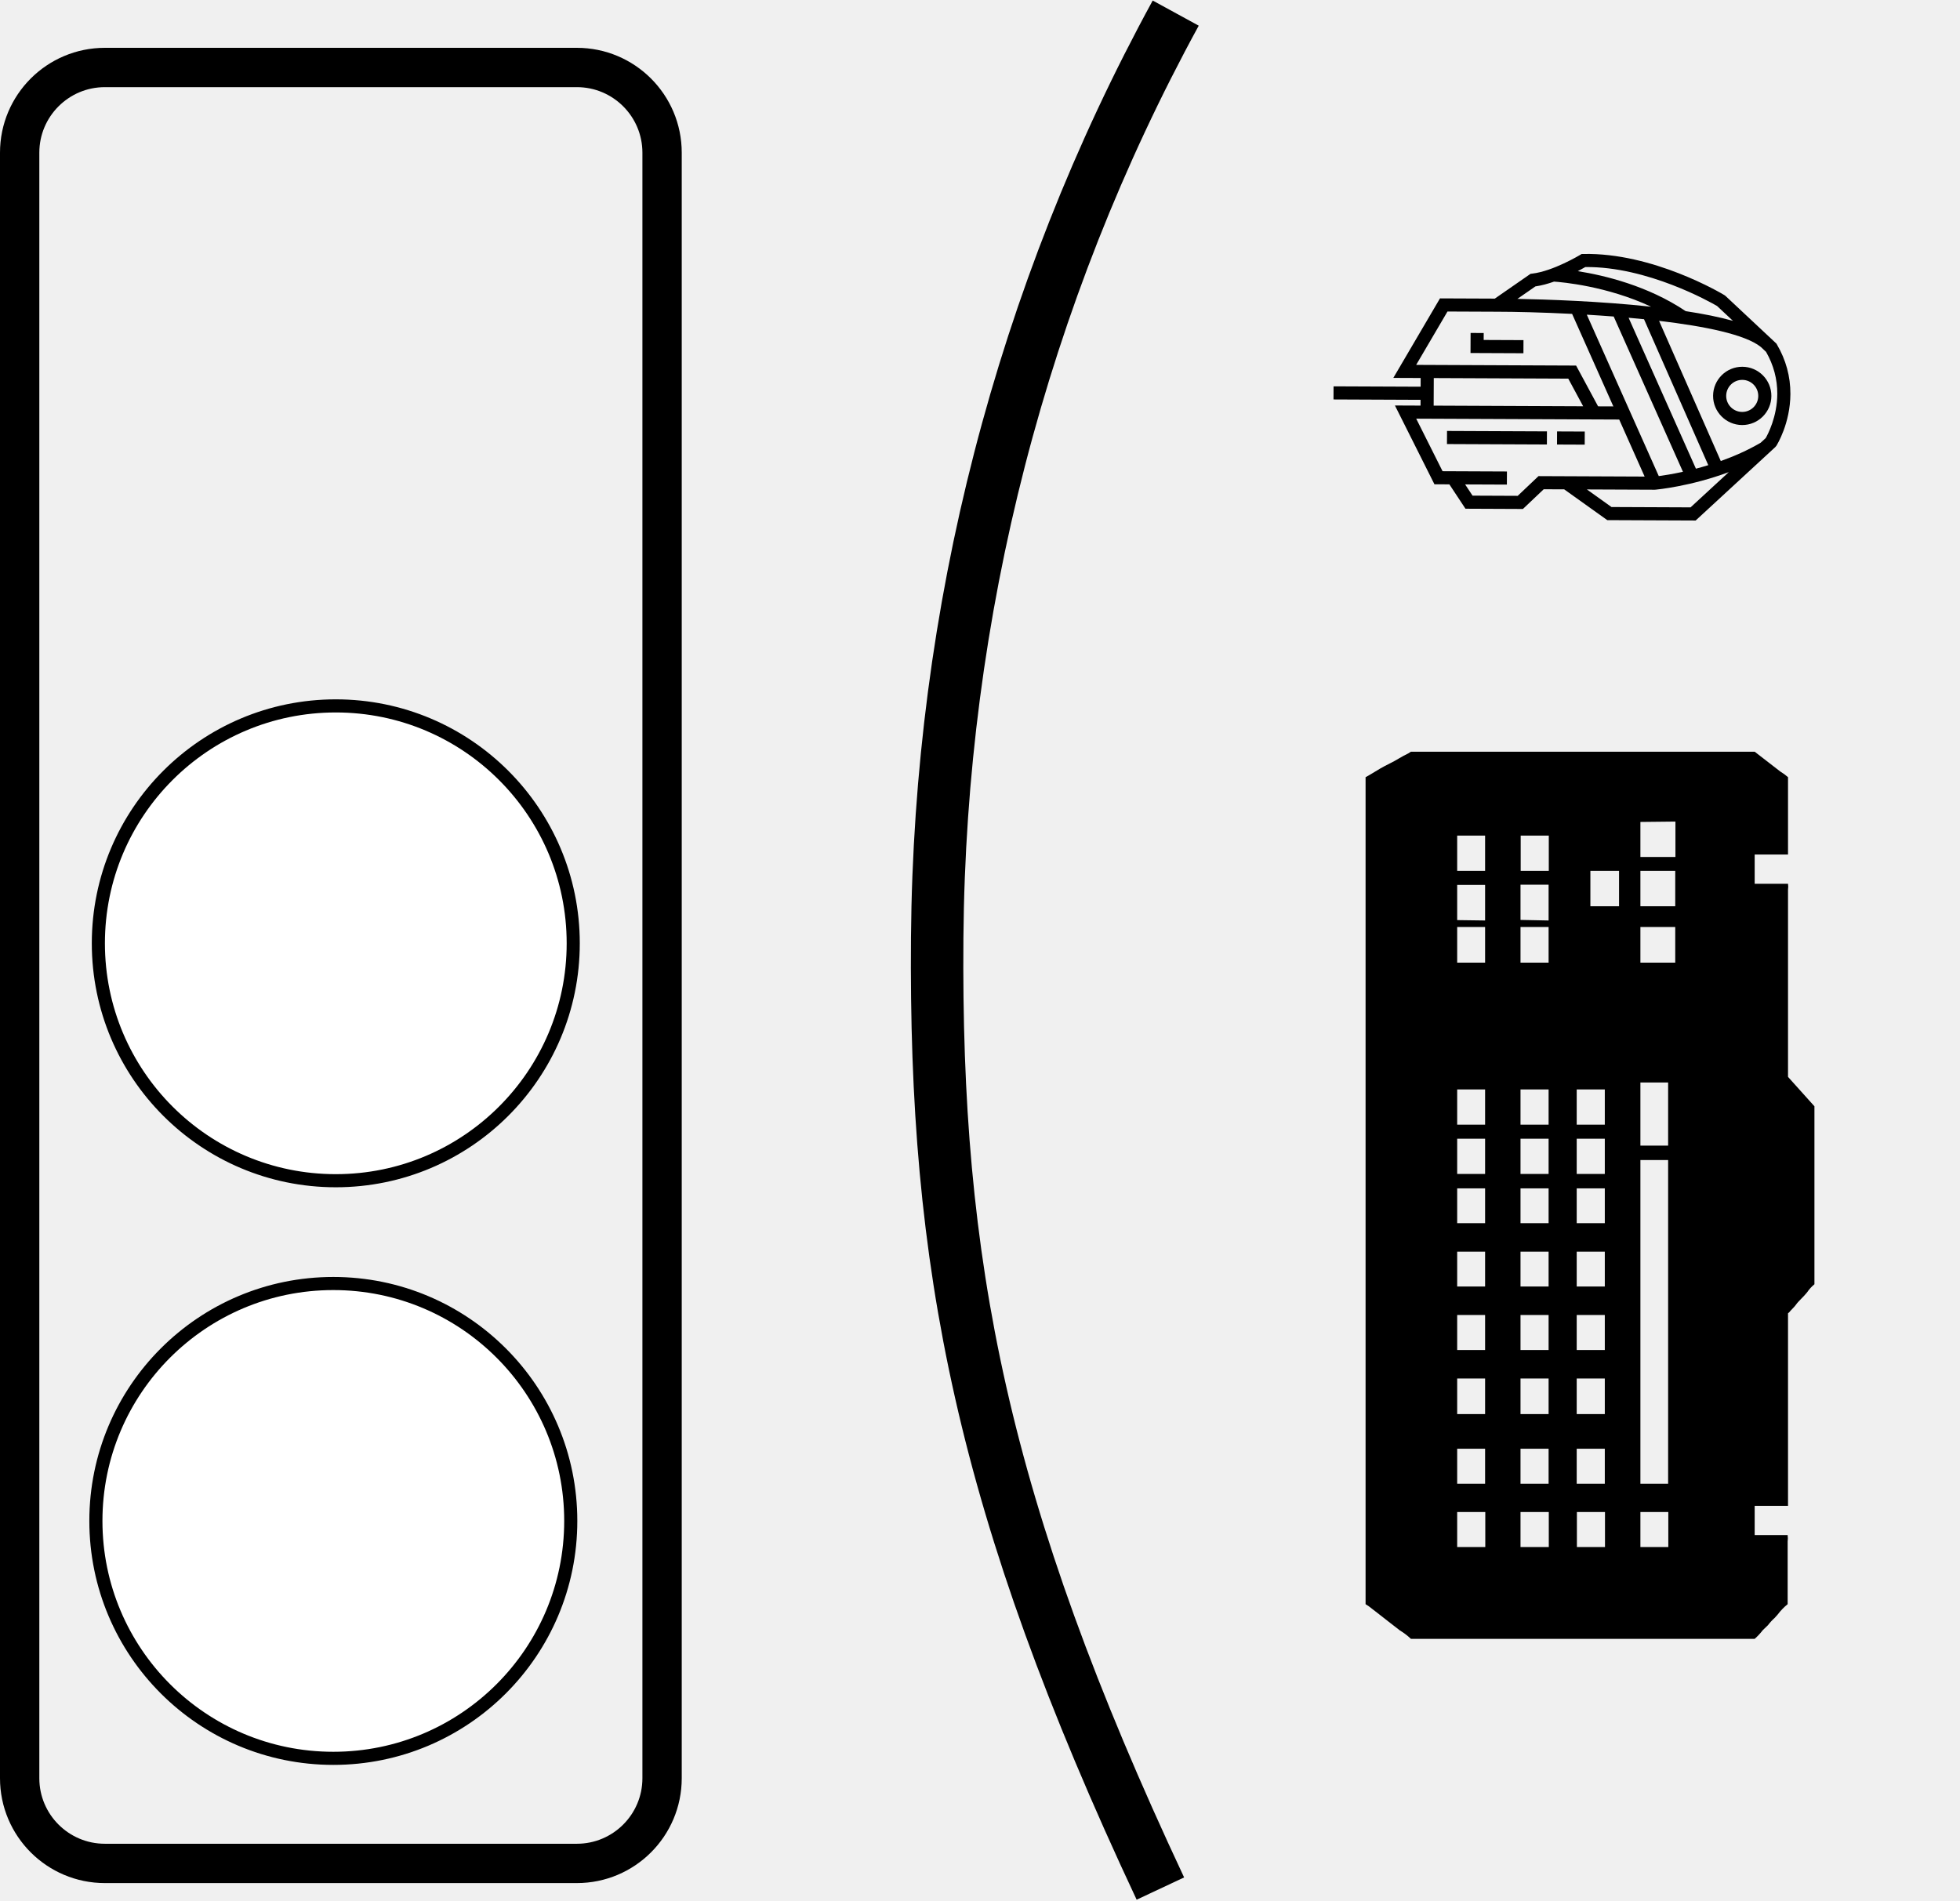
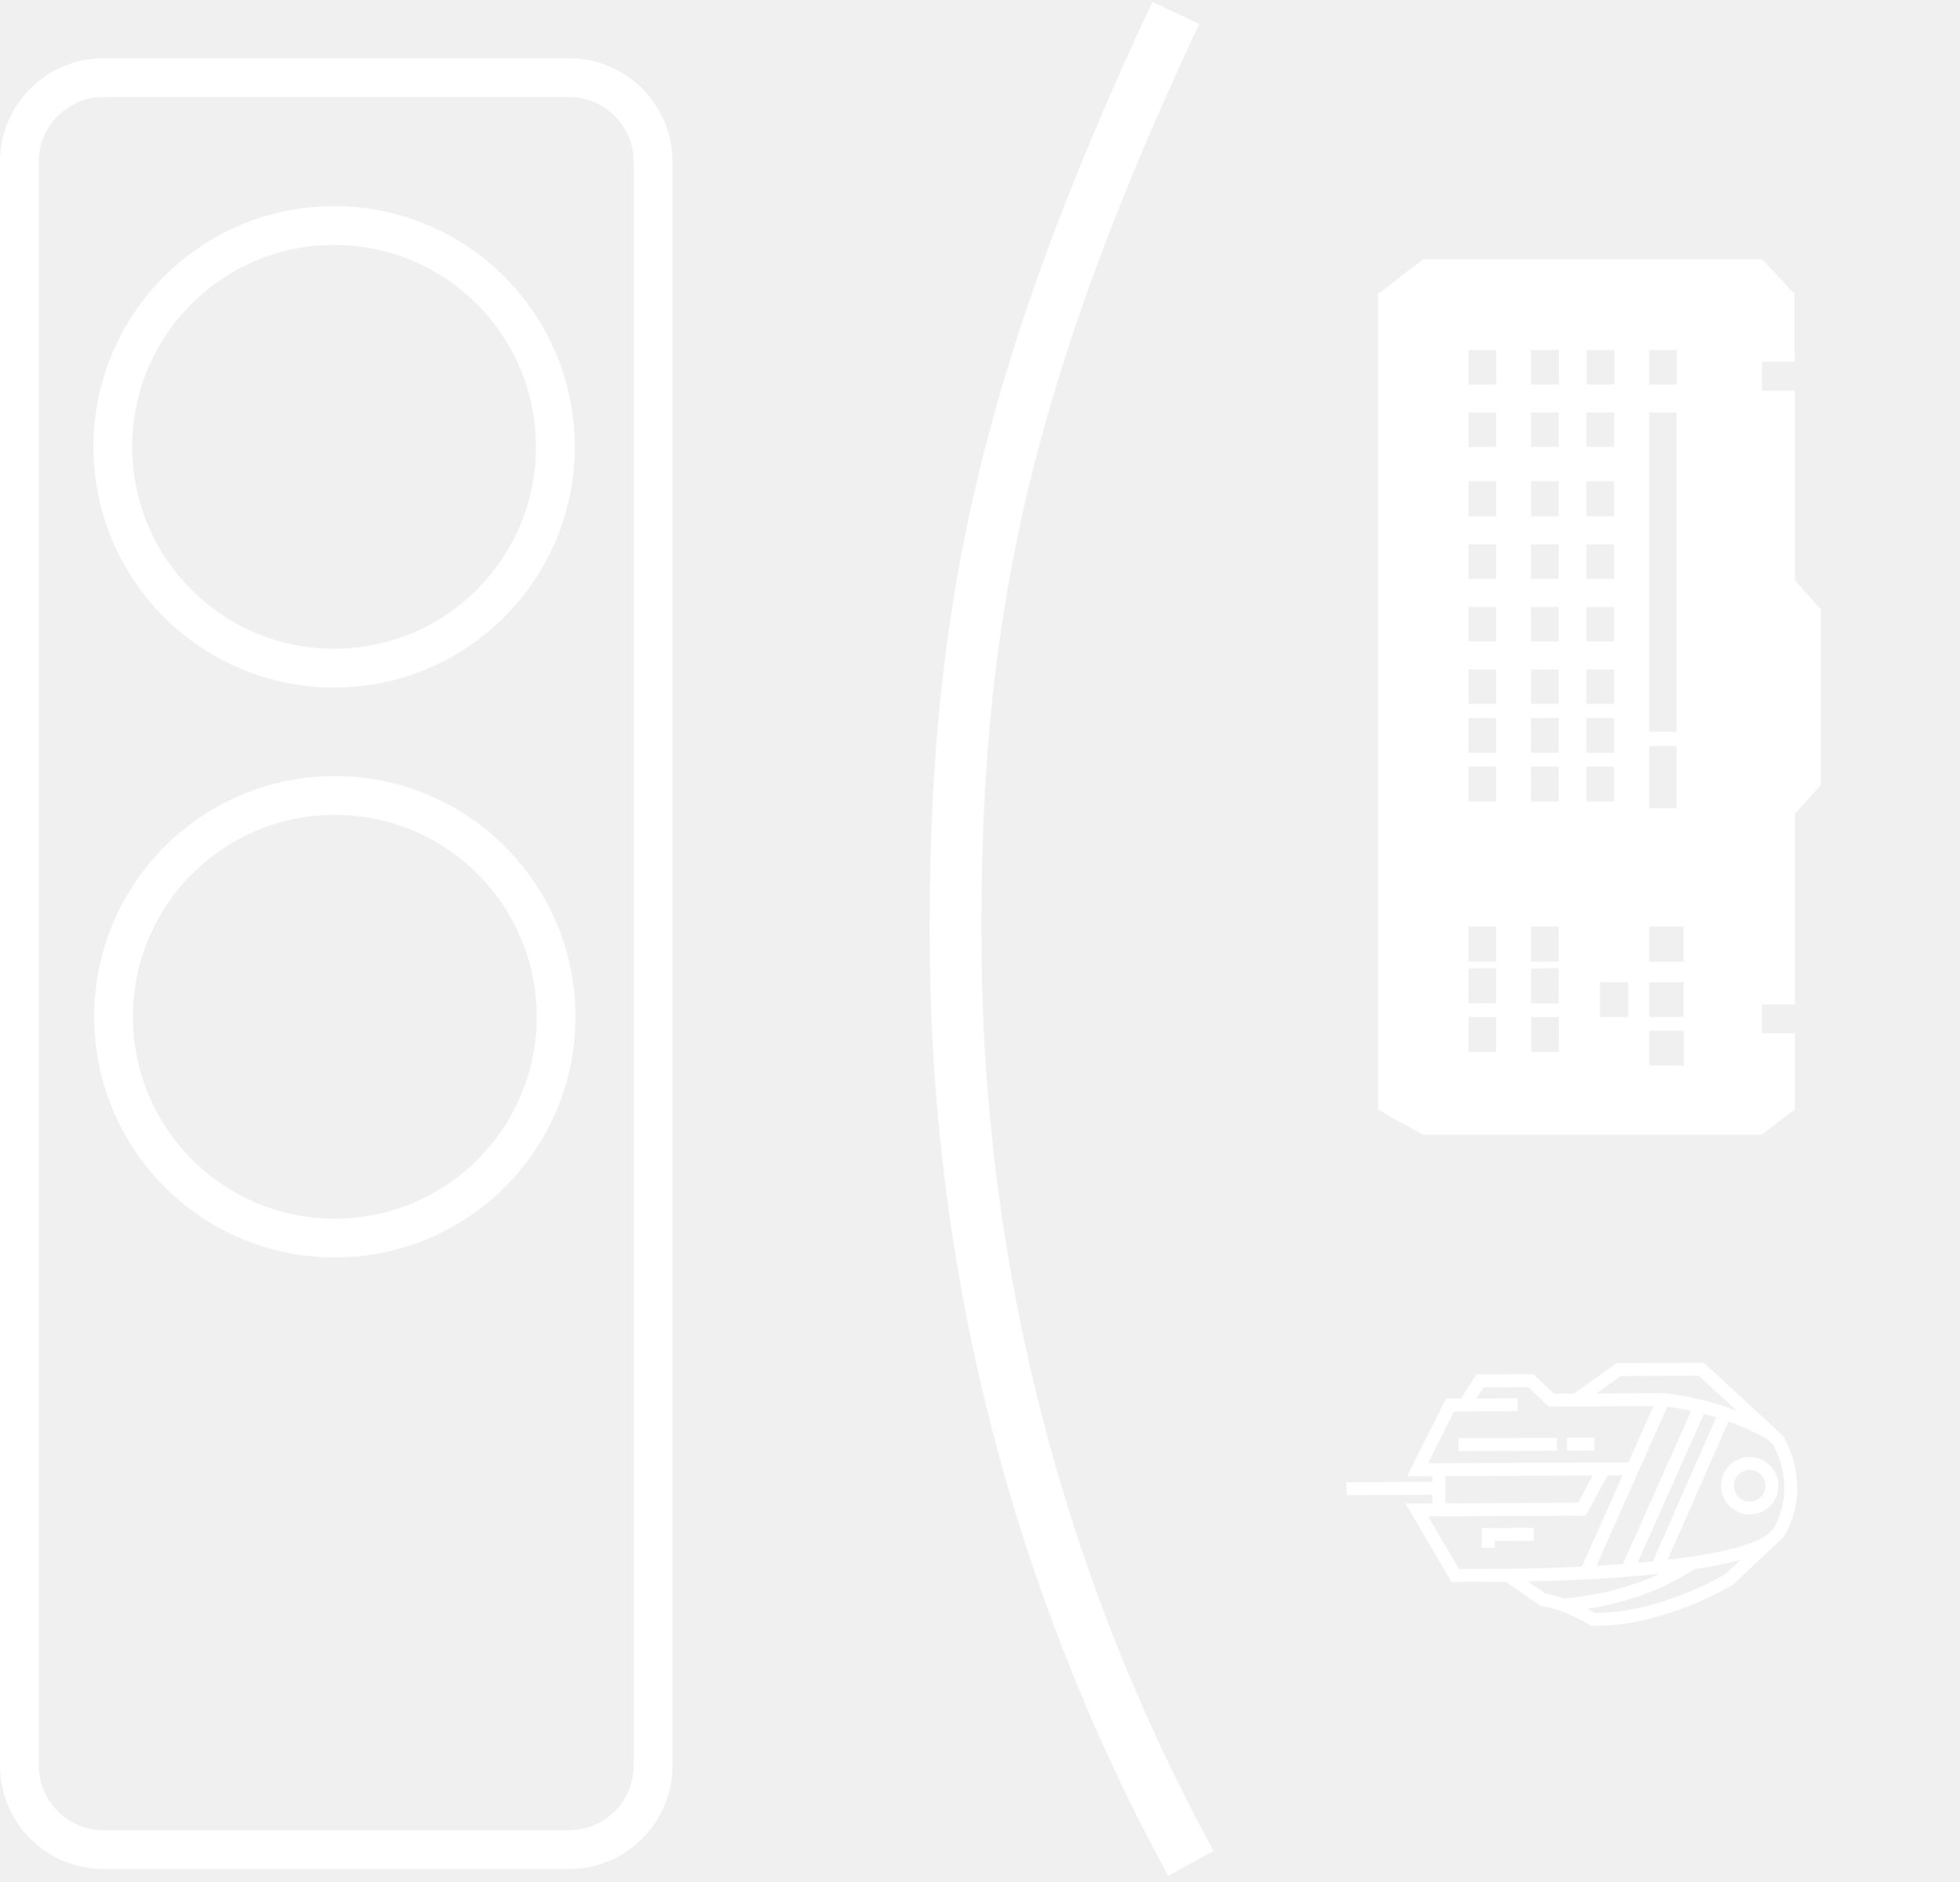
- <svg xmlns="http://www.w3.org/2000/svg" width="299" height="290" viewBox="0 0 299 290" fill="none">
-   <path d="M177.017 288.132C149.701 229.899 142.565 192.748 142.97 143.055C143.375 93.362 155.837 45.05 179.357 2" stroke="black" stroke-width="8" />
-   <rect x="101" y="284.296" width="98" height="274" rx="13" transform="rotate(-180 101 284.296)" stroke="black" stroke-width="6" />
-   <circle cx="50.849" cy="232.043" r="36.221" transform="rotate(-180 50.8488 232.043)" fill="white" stroke="black" stroke-width="2" />
-   <circle cx="51.226" cy="143.918" r="36.221" transform="rotate(-180 51.2258 143.918)" fill="white" stroke="black" stroke-width="2" />
-   <path fill-rule="evenodd" clip-rule="evenodd" d="M213.407 115.714C212.493 116.286 211.521 116.686 210.549 117.257C209.578 117.829 209.12 118.143 208.32 118.572L208.32 244.746L208.806 245.06L210.063 246.032C211.178 246.889 212.378 247.861 213.55 248.747C214.157 249.113 214.723 249.544 215.236 250.033H267.678C268.13 249.636 268.541 249.196 268.906 248.718L269.707 247.946C270.011 247.541 270.356 247.168 270.735 246.832L271.193 246.318C271.63 245.733 272.139 245.205 272.707 244.746V235.201C272.751 234.869 272.751 234.532 272.707 234.2H267.678V229.742H272.764V200.363L272.936 200.221C273.279 199.792 273.708 199.449 274.022 198.992C274.336 198.534 275.194 197.791 275.679 197.163C275.989 196.701 276.365 196.287 276.794 195.934V168.784L272.764 164.297V135.719C272.808 135.425 272.808 135.127 272.764 134.833H267.678V130.375H272.764V118.572C272.402 118.25 272.009 117.963 271.593 117.715L267.678 114.685H215.236L214.836 114.943C214.379 115.171 213.864 115.428 213.407 115.714ZM254.503 230.685V236.029H250.245V230.685H254.503ZM244.843 230.685V236.029H240.557V230.685H244.843ZM236.27 230.685V236.029H231.955V230.685H236.27ZM226.582 230.685V236.029H222.295V230.685H226.582ZM222.295 171.585V166.212H226.553V171.585H222.295ZM231.955 171.585V166.212H236.241V171.585H231.955ZM240.528 171.585L240.528 166.212H244.815L244.815 171.585H240.528ZM222.295 179.101V173.728H226.553L226.553 179.101H222.295ZM231.955 179.101L231.955 173.728H236.241L236.241 179.101H231.955ZM240.528 179.101V173.728H244.815V179.101H240.528ZM222.295 186.617L222.295 181.302H226.553V186.617H222.295ZM231.955 186.617V181.302H236.241V186.617H231.955ZM240.528 186.617V181.302H244.815V186.617H240.528ZM222.295 196.277V190.961H226.553V196.277H222.295ZM231.955 196.277V190.961H236.241V196.277H231.955ZM240.528 196.277V190.961H244.815V196.277H240.528ZM222.295 205.965V200.621H226.553V205.965H222.295ZM231.955 205.965V200.621H236.241V205.965H231.955ZM240.528 205.965V200.621H244.815V205.965H240.528ZM222.295 215.739V210.309H226.553V215.739H222.295ZM231.955 215.739V210.309H236.241V215.739H231.955ZM240.528 215.739V210.309H244.815V215.739H240.528ZM222.295 226.37V221.026H226.553V226.37H222.295ZM231.955 226.37V221.026H236.241V226.37H231.955ZM240.528 226.37V221.026H244.815V226.37H240.528ZM254.474 176.986V226.37H250.245V176.986H254.474ZM254.474 165.155L254.474 174.786H250.245L250.245 165.155H254.474ZM222.295 132.861V127.489H226.553V132.861H222.295ZM222.295 140.377V135.005H226.553V140.435L222.295 140.377ZM255.56 141.435V146.865H250.245V141.435H255.56ZM236.241 141.435V146.865H231.955V141.435H236.241ZM226.553 141.435V146.865H222.295V141.435H226.553ZM231.955 140.349V134.976H236.241V140.435L231.955 140.349ZM255.56 132.861V138.263H250.245V132.861H255.56ZM246.987 132.861V138.263H242.614V132.861H246.987ZM231.983 132.861V127.489H236.27V132.861H231.983ZM255.589 125.345V130.746H250.245V125.402L255.589 125.345Z" fill="black" />
-   <path d="M241.537 38.749L241.27 38.755L241.04 38.895C240.999 38.919 236.923 41.375 233.741 41.744L233.492 41.773L228.035 45.558L219.672 45.523L212.553 57.655L216.724 57.672L216.718 58.999L203.435 58.943L203.427 60.943L216.709 61L216.705 61.881L212.797 61.864L218.825 73.886L221.102 73.896L223.558 77.614L232.322 77.652L235.493 74.645L238.619 74.658L245.191 79.355L258.674 79.412L270.821 68.21L270.988 68.011C271.074 67.874 273.109 64.611 273.128 60.103L273.128 60.102C273.139 57.441 272.446 54.9 271.068 52.55L270.995 52.425L263.229 45.152L263.061 45.026C262.621 44.759 252.142 38.516 241.537 38.749L241.537 38.749ZM237.072 42.964C238.275 43.046 245.141 43.639 251.874 46.793C244.053 45.947 235.853 45.681 231.486 45.597L234.225 43.697C235.162 43.564 236.139 43.292 237.072 42.964L237.072 42.964ZM242.07 48.011C243.418 48.091 244.791 48.185 246.17 48.291L256.736 71.98C255.1 72.338 253.797 72.537 253.048 72.636L242.07 48.011ZM258.714 71.504L248.445 48.479C249.232 48.548 250.017 48.624 250.796 48.704L260.599 70.969C259.95 71.168 259.32 71.347 258.714 71.505L258.714 71.504ZM216.037 55.669L220.815 47.527L228.345 47.559C231.091 47.563 235.224 47.655 239.827 47.889L246.119 62.005L243.79 61.996L240.436 55.774L216.037 55.669L216.037 55.669ZM218.724 57.68L239.241 57.768L241.515 61.985L218.706 61.887L218.724 57.68ZM231.529 75.648L224.638 75.618L223.505 73.906L229.876 73.933L229.885 71.933L220.064 71.891L216.045 63.876L247.012 64.008L250.891 72.709L234.7 72.64L231.529 75.648ZM245.837 77.357L242.08 74.672L252.431 74.716C252.462 74.716 252.493 74.707 252.524 74.704L252.525 74.712C252.808 74.685 257.913 74.199 263.728 72.03L257.897 77.407L245.837 77.356L245.837 77.357ZM271.128 60.092C271.128 60.093 271.128 60.093 271.128 60.092C271.113 63.594 269.673 66.291 269.358 66.838L268.594 67.543C266.602 68.711 264.507 69.625 262.506 70.337L253.093 48.953C260.082 49.773 266.254 51.033 268.613 52.933L269.416 53.685C270.562 55.685 271.138 57.84 271.129 60.092L271.128 60.092ZM261.943 46.686L264.36 48.949C262.253 48.36 259.788 47.873 257.153 47.471C251.386 43.593 244.741 42.008 240.696 41.371C241.207 41.104 241.605 40.88 241.841 40.744C251.287 40.638 260.931 46.096 261.943 46.686L261.943 46.686Z" fill="black" />
-   <path d="M220.736 67.749L220.744 65.749L235.988 65.814L235.98 67.814L220.736 67.749Z" fill="black" />
-   <path d="M237.526 67.821L237.534 65.821L241.757 65.839L241.749 67.839L237.526 67.821Z" fill="black" />
-   <path d="M261.333 60.382C261.323 62.834 263.309 64.837 265.76 64.847C268.211 64.858 270.215 62.872 270.225 60.42C270.236 57.969 268.25 55.966 265.798 55.956C263.347 55.945 261.344 57.931 261.333 60.382ZM268.224 60.412C268.219 61.761 267.116 62.853 265.767 62.847C264.419 62.841 263.326 61.739 263.332 60.391C263.338 59.043 264.439 57.95 265.788 57.956C267.137 57.961 268.23 59.063 268.224 60.412Z" fill="black" />
-   <path d="M226.337 51.867L226.341 50.807L224.341 50.798L224.328 53.858L232.401 53.893L232.409 51.893L226.337 51.867Z" fill="black" />
+ <svg xmlns="http://www.w3.org/2000/svg" width="303" height="291" viewBox="0 0 303 291" fill="none">
+   <path d="M181.836 2C154.52 60.233 147.384 97.384 147.789 147.077C148.194 196.77 160.656 245.081 184.176 288.132" stroke="white" stroke-width="8" />
+   <rect x="-3" y="3" width="98" height="274" rx="13" transform="matrix(-1 0 0 1 98 9)" stroke="white" stroke-width="6" />
+   <circle cx="37.221" cy="37.221" r="34.221" transform="matrix(-1 0 0 1 88.8881 31.8687)" stroke="white" stroke-width="6" />
+   <circle cx="37.221" cy="37.221" r="34.221" transform="matrix(-1 0 0 1 89 119.994)" stroke="white" stroke-width="6" />
+   <path fill-rule="evenodd" clip-rule="evenodd" d="M218.226 174.418C217.311 173.846 216.34 173.446 215.368 172.874C214.396 172.303 213.939 171.988 213.139 171.56V45.386L213.625 45.072L214.882 44.1C215.997 43.243 217.197 42.271 218.369 41.385C218.976 41.019 219.541 40.588 220.055 40.099H272.496C272.948 40.496 273.36 40.936 273.725 41.414L274.525 42.185C274.83 42.59 275.175 42.964 275.554 43.3L276.011 43.814C276.449 44.399 276.958 44.927 277.526 45.386V54.931C277.57 55.263 277.57 55.6 277.526 55.932H272.496V60.39H277.583V89.768L277.755 89.911C278.098 90.34 278.526 90.683 278.841 91.14C279.155 91.597 280.012 92.341 280.498 92.969C280.808 93.431 281.183 93.845 281.613 94.198V121.348L277.583 125.834V154.413C277.627 154.706 277.627 155.005 277.583 155.299H272.496V159.757H277.583V171.56C277.22 171.882 276.828 172.169 276.412 172.417L272.496 175.446H220.055L219.655 175.189C219.198 174.961 218.683 174.703 218.226 174.418ZM259.322 59.447V54.102H255.063V59.447H259.322ZM249.662 59.447V54.102H245.375V59.447H249.662ZM241.089 59.447V54.102H236.773V59.447H241.089ZM231.401 59.447V54.102H227.114V59.447H231.401ZM227.114 118.547V123.92H231.372V118.547H227.114ZM236.773 118.547V123.92H241.06V118.547H236.773ZM245.347 118.547V123.92H249.634V118.547H245.347ZM227.114 111.031V116.403H231.372V111.031H227.114ZM236.773 111.031V116.403H241.06V111.031H236.773ZM245.347 111.031V116.403H249.634V111.031H245.347ZM227.114 103.515V108.83H231.372V103.515H227.114ZM236.773 103.515V108.83H241.06V103.515H236.773ZM245.347 103.515V108.83H249.634V103.515H245.347ZM227.114 93.855V99.171H231.372V93.855H227.114ZM236.773 93.855V99.171H241.06V93.855H236.773ZM245.347 93.855V99.171H249.634V93.855H245.347ZM227.114 84.167V89.511H231.372V84.167H227.114ZM236.773 84.167V89.511H241.06V84.167H236.773ZM245.347 84.167V89.511H249.634V84.167H245.347ZM227.114 74.393V79.823H231.372V74.393H227.114ZM236.773 74.393V79.823H241.06V74.393H236.773ZM245.347 74.393V79.823H249.634V74.393H245.347ZM227.114 63.762V69.106H231.372V63.762H227.114ZM236.773 63.762V69.106H241.06V63.762H236.773ZM245.347 63.762V69.106H249.634V63.762H245.347ZM259.293 113.146V63.762H255.063V113.146H259.293ZM259.293 124.977V115.346H255.063V124.977H259.293ZM227.114 157.271V162.643H231.372V157.271H227.114ZM227.114 149.754V155.127H231.372V149.697L227.114 149.754ZM260.379 148.697V143.267H255.063V148.697H260.379ZM241.06 148.697V143.267H236.773V148.697H241.06ZM231.372 148.697V143.267H227.114V148.697H231.372ZM236.773 149.783V155.156H241.06V149.697L236.773 149.783ZM260.379 157.271V151.869H255.063V157.271H260.379ZM251.806 157.271V151.869H247.433V157.271H251.806ZM236.802 157.271V162.643H241.089V157.271H236.802ZM260.408 164.787V159.385H255.063V164.73L260.408 164.787Z" fill="white" />
+   <path d="M246.356 251.383L246.088 251.377L245.859 251.237C245.818 251.213 241.741 248.757 238.559 248.388L238.31 248.359L232.853 244.574L224.491 244.609L217.372 232.477L221.542 232.459L221.537 231.132L208.254 231.189L208.245 229.189L221.528 229.132L221.524 228.251L217.616 228.268L223.644 216.246L225.92 216.236L228.377 212.517L237.14 212.48L240.312 215.487L243.437 215.474L250.01 210.777L263.492 210.719L275.64 221.922L275.806 222.121C275.892 222.257 277.927 225.521 277.947 230.029L277.947 230.029C277.958 232.691 277.265 235.232 275.886 237.582L275.813 237.707L268.048 244.98L267.88 245.106C267.439 245.373 256.961 251.615 246.355 251.383L246.356 251.383ZM241.891 247.168C243.093 247.085 249.959 246.492 256.693 243.339C248.872 244.185 240.672 244.451 236.305 244.535L239.044 246.435C239.981 246.568 240.957 246.84 241.891 247.168L241.891 247.168ZM246.889 242.12C248.237 242.04 249.61 241.946 250.989 241.841L261.555 218.152C259.919 217.794 258.615 217.595 257.867 217.496L246.889 242.12ZM263.533 218.628L253.263 241.653C254.051 241.583 254.835 241.507 255.615 241.428L265.418 219.163C264.769 218.963 264.138 218.785 263.533 218.627L263.533 218.628ZM220.856 234.463L225.634 242.605L233.163 242.573C235.91 242.569 240.043 242.477 244.645 242.243L250.938 228.126L248.609 228.136L245.255 234.358L220.855 234.463L220.856 234.463ZM223.543 232.452L244.06 232.364L246.333 228.147L223.525 228.245L223.543 232.452ZM236.347 214.484L229.456 214.513L228.324 216.226L234.695 216.199L234.704 218.199L224.882 218.241L220.864 226.256L251.831 226.124L255.71 217.423L239.519 217.492L236.347 214.484ZM250.656 212.775L246.898 215.459L257.249 215.416C257.281 215.416 257.312 215.424 257.343 215.428L257.344 215.42C257.627 215.446 262.731 215.932 268.547 218.102L262.716 212.724L250.656 212.775L250.656 212.775ZM275.947 230.04C275.947 230.039 275.947 230.039 275.947 230.04C275.932 226.538 274.492 223.841 274.177 223.294L273.412 222.589C271.42 221.421 269.325 220.507 267.325 219.795L257.912 241.179C264.901 240.359 271.072 239.098 273.432 237.199L274.234 236.447C275.381 234.446 275.957 232.292 275.948 230.039L275.947 230.04ZM266.762 243.446L269.178 241.183C267.072 241.772 264.607 242.258 261.972 242.661C256.205 246.539 249.56 248.124 245.515 248.761C246.026 249.028 246.423 249.251 246.66 249.388C256.106 249.493 265.75 244.035 266.761 243.446L266.762 243.446Z" fill="white" />
+   <path d="M225.554 222.383L225.563 224.383L240.807 224.318L240.799 222.318L225.554 222.383Z" fill="white" />
+   <path d="M242.344 222.311L242.353 224.311L246.576 224.293L246.567 222.293L242.344 222.311Z" fill="white" />
+   <path d="M266.152 229.75C266.141 227.298 268.127 225.295 270.579 225.285C273.03 225.274 275.034 227.26 275.044 229.711C275.055 232.163 273.069 234.166 270.617 234.176C268.165 234.187 266.162 232.201 266.152 229.75ZM273.043 229.72C273.037 228.371 271.935 227.279 270.586 227.285C269.237 227.29 268.145 228.393 268.151 229.741C268.157 231.089 269.258 232.182 270.607 232.176C271.956 232.171 273.049 231.069 273.043 229.72Z" fill="white" />
+   <path d="M231.155 238.265L231.16 239.325L229.16 239.334L229.147 236.274L237.219 236.239L237.228 238.239L231.155 238.265Z" fill="white" />
</svg>
